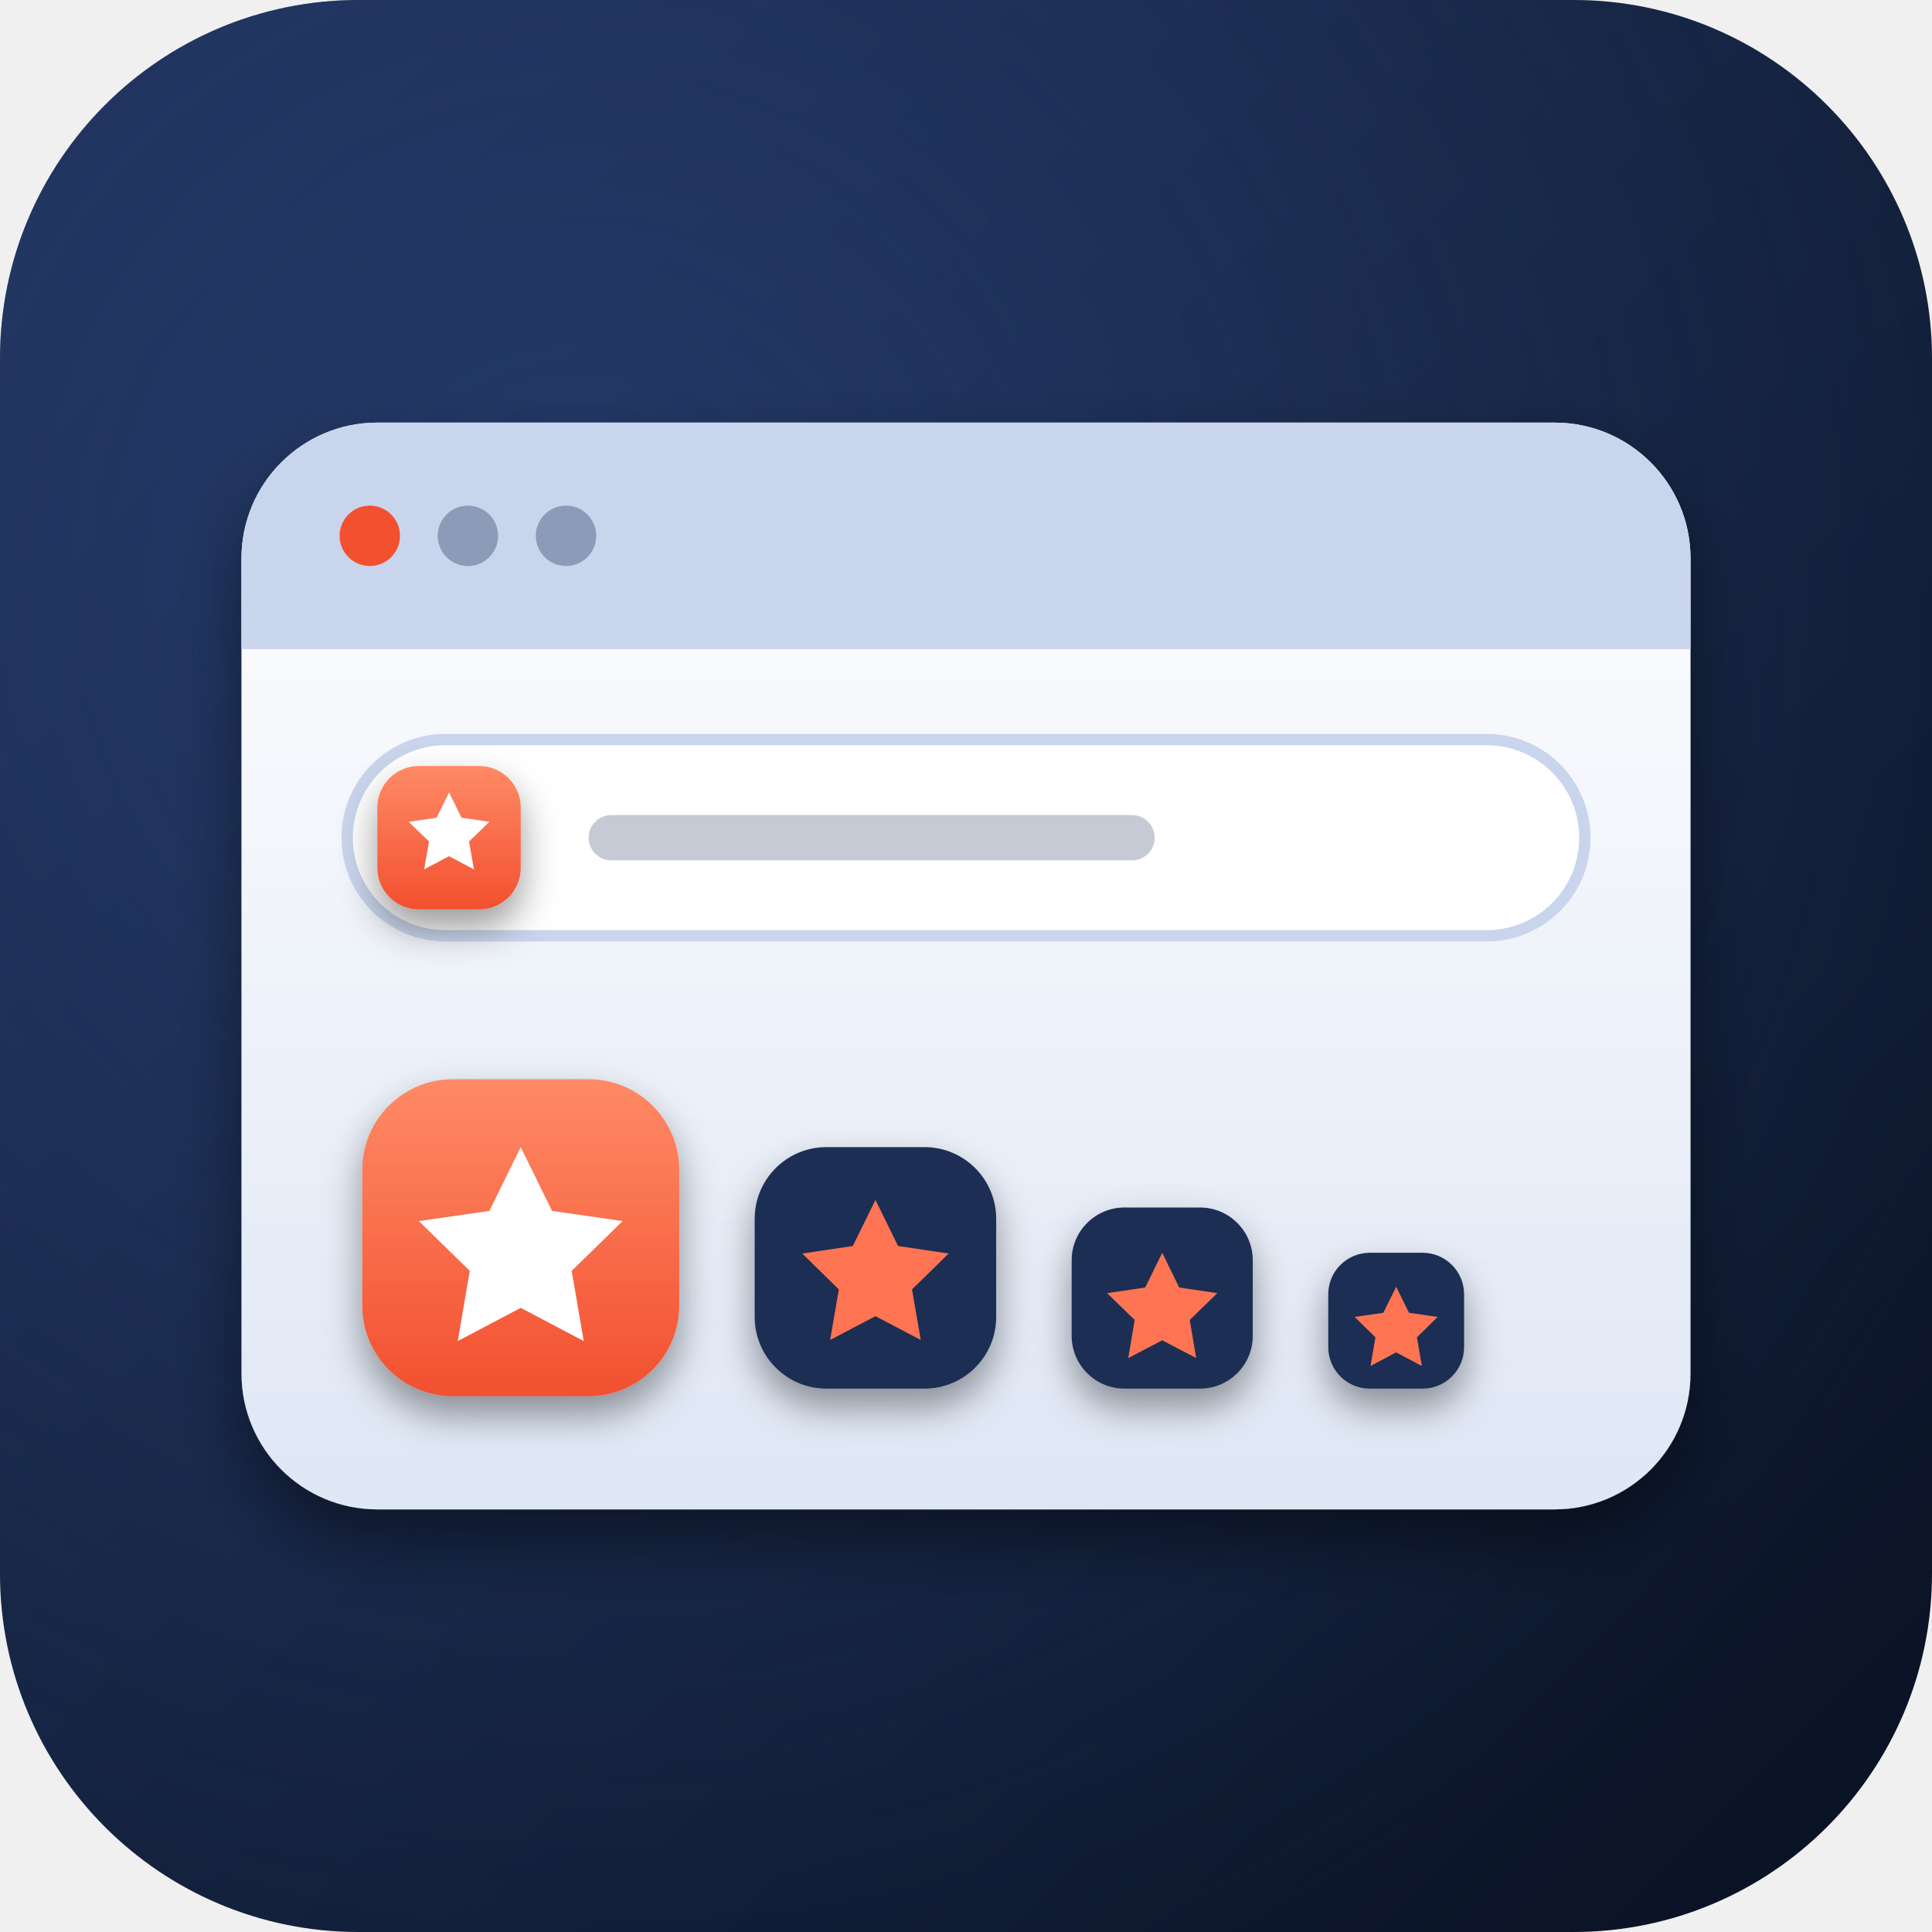
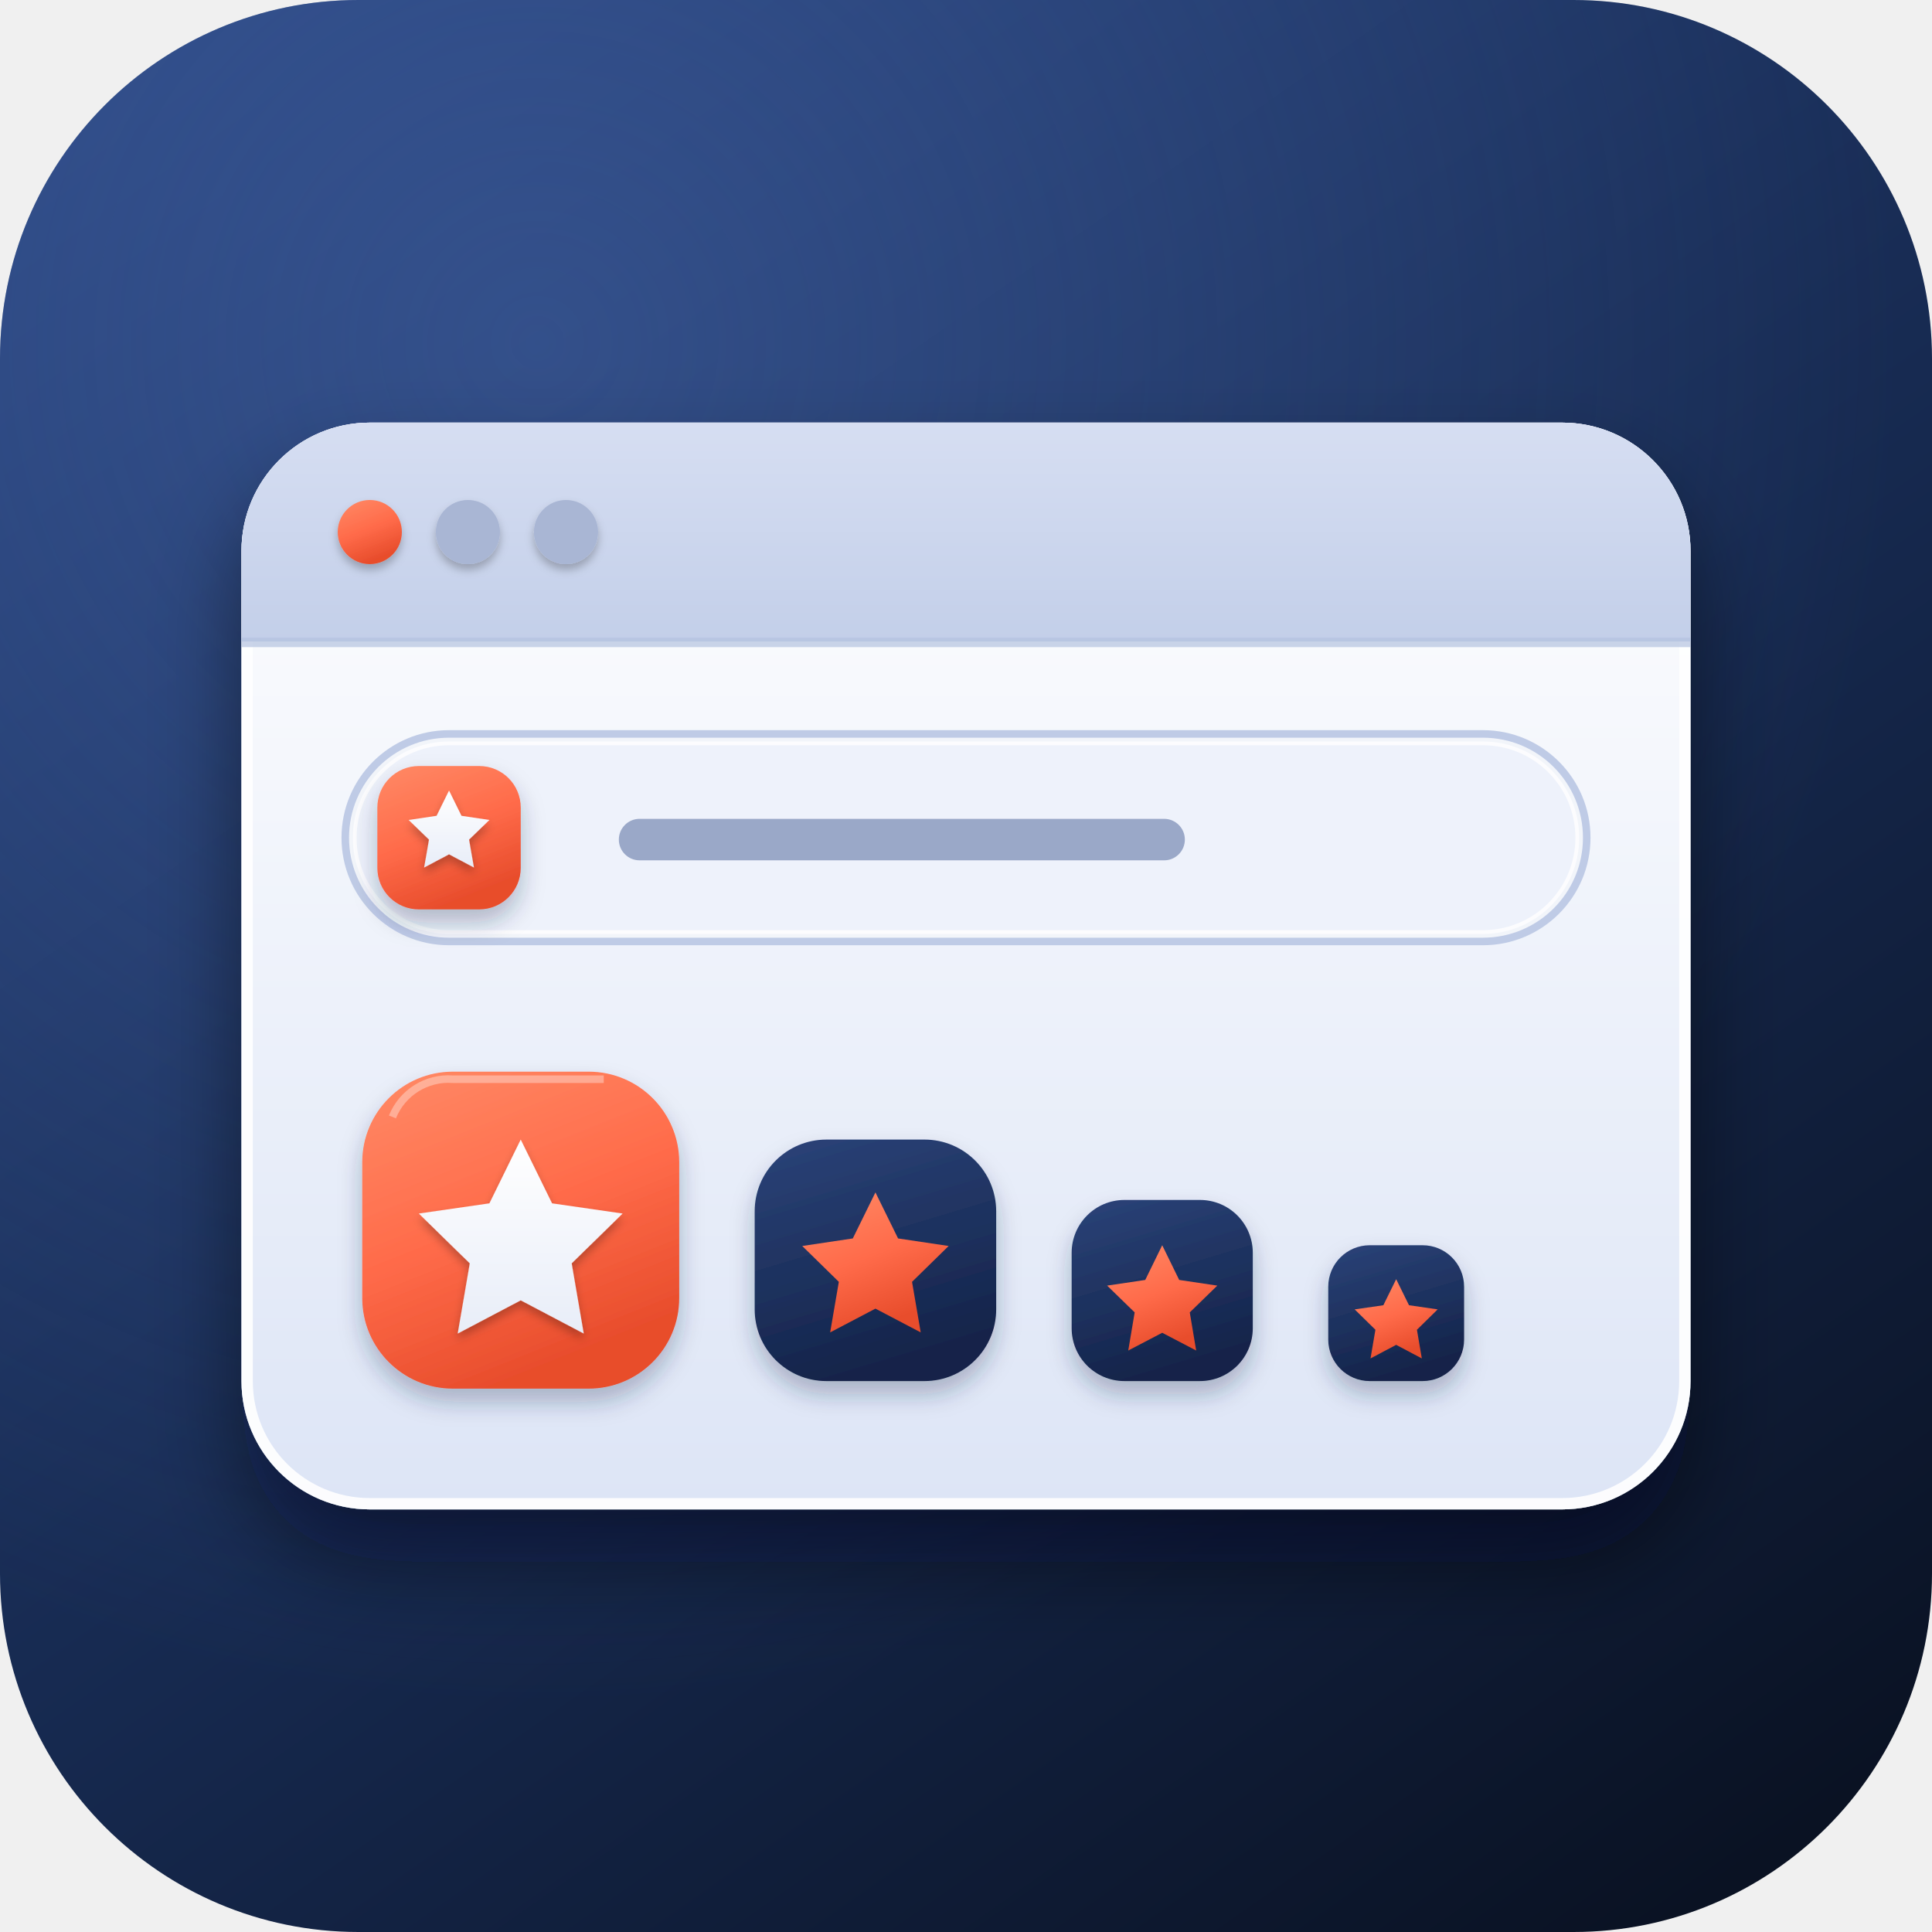
<svg xmlns="http://www.w3.org/2000/svg" viewBox="0 0 512 512" width="512" height="512">
  <defs>
-     <linearGradient id="bg" x1="0" y1="0" x2="1" y2="1">
-       <stop offset="0" stop-color="#1b2d52" />
+     <linearGradient id="bg" x1="0.15" y1="0" x2="0.85" y2="1">
+       <stop offset="0" stop-color="#27427a" />
+       <stop offset="0.55" stop-color="#16294f" />
      <stop offset="1" stop-color="#0a1223" />
    </linearGradient>
-     <linearGradient id="coral" x1="0" y1="0" x2="0" y2="1">
+     <radialGradient id="glow" cx="0.28" cy="0.18" r="0.7">
+       <stop offset="0" stop-color="#4a6bb0" stop-opacity="0.45" />
+       <stop offset="1" stop-color="#4a6bb0" stop-opacity="0" />
+     </radialGradient>
+     <linearGradient id="win" x1="0" y1="0" x2="0" y2="1">
+       <stop offset="0" stop-color="#ffffff" />
+       <stop offset="1" stop-color="#dde5f6" />
+     </linearGradient>
+     <linearGradient id="bar" x1="0" y1="0" x2="0" y2="1">
+       <stop offset="0" stop-color="#d6def2" />
+       <stop offset="1" stop-color="#c3cfe9" />
+     </linearGradient>
+     <linearGradient id="coral" x1="0" y1="0" x2="0.4" y2="1">
      <stop offset="0" stop-color="#ff8a66" />
-       <stop offset="1" stop-color="#f2502f" />
+       <stop offset="0.55" stop-color="#ff6b4a" />
+       <stop offset="1" stop-color="#e84d2c" />
    </linearGradient>
-     <linearGradient id="card" x1="0" y1="0" x2="0" y2="1">
+     <linearGradient id="navy" x1="0" y1="0" x2="0.3" y2="1">
+       <stop offset="0" stop-color="#2b4379" />
+       <stop offset="1" stop-color="#14244a" />
+     </linearGradient>
+     <linearGradient id="star" x1="0" y1="0" x2="0" y2="1">
      <stop offset="0" stop-color="#ffffff" />
-       <stop offset="1" stop-color="#dfe7f5" />
+       <stop offset="1" stop-color="#e8edf8" />
    </linearGradient>
-     <radialGradient id="glow" cx="0.3" cy="0.3" r="0.8">
-       <stop offset="0" stop-color="#2f4a85" stop-opacity="0.55" />
-       <stop offset="1" stop-color="#2f4a85" stop-opacity="0" />
-     </radialGradient>
-     <filter id="sh" x="-30%" y="-30%" width="170%" height="170%">
-       <feDropShadow dx="0" dy="9" stdDeviation="9" flood-color="#000" flood-opacity="0.45" />
+     <filter id="shWin" x="-20%" y="-20%" width="140%" height="150%">
+       <feDropShadow dx="0" dy="14" stdDeviation="12" flood-color="#02060f" flood-opacity="0.5" />
    </filter>
-     <filter id="shs" x="-40%" y="-40%" width="190%" height="190%">
-       <feDropShadow dx="0" dy="5" stdDeviation="5" flood-color="#000" flood-opacity="0.4" />
+     <filter id="shChip" x="-30%" y="-30%" width="160%" height="170%">
+       <feDropShadow dx="0" dy="3.5" stdDeviation="3" flood-color="#1b2d52" flood-opacity="0.30" />
    </filter>
+     <filter id="shStar" x="-30%" y="-30%" width="160%" height="170%">
+       <feDropShadow dx="0" dy="1.5" stdDeviation="1.2" flood-color="#000" flood-opacity="0.25" />
+     </filter>
+     <clipPath id="tileClip">
+       <rect width="512" height="512" rx="95" />
+     </clipPath>
  </defs>
-   <rect width="512" height="512" rx="95" fill="url(#bg)" />
-   <rect width="512" height="512" rx="95" fill="url(#glow)" />
-   <rect x="64" y="112" width="384" height="288" rx="36" fill="url(#card)" filter="url(#sh)" />
-   <path d="M64 148 a36 36 0 0 1 36-36 H412 a36 36 0 0 1 36 36 V172 H64 Z" fill="#c9d5ec" />
-   <circle cx="98" cy="142" r="8" fill="#f2502f" />
-   <circle cx="124" cy="142" r="8" fill="#1b2d52" opacity="0.35" />
-   <circle cx="150" cy="142" r="8" fill="#1b2d52" opacity="0.35" />
-   <rect x="92" y="196" width="328" height="52" rx="26" fill="#ffffff" stroke="#c9d5ec" stroke-width="3" />
-   <g filter="url(#shs)">
-     <rect x="100" y="203" width="38" height="38" rx="11" fill="url(#coral)" />
+   <g clip-path="url(#tileClip)">
+     <rect width="512" height="512" fill="url(#bg)" />
+     <rect width="512" height="512" fill="url(#glow)" />
  </g>
-   <path d="M119 210 l3.3 6.7 7.4 1.1-5.4 5.2 1.3 7.4-6.6-3.5-6.6 3.5 1.3-7.4-5.4-5.2 7.4-1.1z" fill="#fff" />
-   <rect x="156" y="216" width="150" height="12" rx="6" fill="#1b2d52" opacity="0.25" />
-   <g filter="url(#shs)">
-     <rect x="96" y="286" width="84" height="84" rx="24" fill="url(#coral)" />
-     <rect x="200" y="304" width="64" height="64" rx="19" fill="#1b2d52" />
-     <rect x="284" y="320" width="48" height="48" rx="14" fill="#1b2d52" />
-     <rect x="352" y="332" width="36" height="36" rx="11" fill="#1b2d52" />
+   <rect x="64" y="112" width="384" height="288" rx="34" fill="url(#win)" filter="url(#shWin)" />
+   <rect x="65.5" y="113.5" width="381" height="285" rx="32.5" fill="none" stroke="#fff" stroke-width="3" opacity="0.9" />
+   <path d="M64 146 a34 34 0 0 1 34-34 H414 a34 34 0 0 1 34 34 V170 H64 Z" fill="url(#bar)" />
+   <rect x="64" y="169" width="384" height="2.5" fill="#b4c2e0" opacity="0.7" />
+   <circle cx="98" cy="141" r="8.5" fill="url(#coral)" filter="url(#shStar)" />
+   <circle cx="124" cy="141" r="8.5" fill="#a9b6d4" filter="url(#shStar)" />
+   <circle cx="150" cy="141" r="8.5" fill="#a9b6d4" filter="url(#shStar)" />
+   <rect x="92" y="195" width="328" height="54" rx="27" fill="#eef2fb" stroke="#bfcbe6" stroke-width="3" />
+   <rect x="93.5" y="196.5" width="325" height="51" rx="25.5" fill="none" stroke="#fff" stroke-width="2" opacity="0.8" />
+   <rect x="164" y="217" width="150" height="11" rx="5.5" fill="#9aa8c8" />
+   <rect x="100" y="203" width="38" height="38" rx="11" fill="url(#coral)" filter="url(#shChip)" />
+   <path d="M119 209.5 l3.3 6.7 7.4 1.1-5.4 5.2 1.3 7.4-6.6-3.5-6.6 3.5 1.3-7.4-5.4-5.2 7.4-1.1z" fill="url(#star)" filter="url(#shStar)" />
+   <rect x="96" y="284" width="84" height="84" rx="24" fill="url(#coral)" filter="url(#shChip)" />
+   <rect x="200" y="302" width="64" height="64" rx="19" fill="url(#navy)" filter="url(#shChip)" />
+   <rect x="284" y="318" width="48" height="48" rx="14" fill="url(#navy)" filter="url(#shChip)" />
+   <rect x="352" y="330" width="36" height="36" rx="11" fill="url(#navy)" filter="url(#shChip)" />
+   <g fill="none" stroke="#fff" stroke-opacity="0.35" stroke-width="2">
+     <path d="M104 296 a16 16 0 0 1 16-10 h40" />
  </g>
-   <path d="M138 304 l8.3 16.9 18.7 2.7-13.5 13.2 3.2 18.6-16.7-8.8-16.7 8.8 3.2-18.6-13.5-13.2 18.7-2.7z" fill="#fff" />
-   <path d="M232 318 l6 12.2 13.4 2-9.7 9.5 2.3 13.4-12-6.3-12 6.3 2.3-13.4-9.7-9.5 13.4-2z" fill="#ff7452" />
-   <path d="M308 332 l4.5 9.2 10.1 1.5-7.3 7.1 1.7 10.1-9-4.7-9 4.7 1.7-10.1-7.3-7.1 10.1-1.5z" fill="#ff7452" />
-   <path d="M370 341 l3.4 6.9 7.6 1.1-5.5 5.4 1.3 7.6-6.8-3.6-6.8 3.6 1.3-7.6-5.5-5.4 7.6-1.1z" fill="#ff7452" />
+   <path d="M138 302 l8.3 16.9 18.7 2.7-13.5 13.2 3.2 18.6-16.7-8.8-16.7 8.8 3.2-18.6-13.5-13.2 18.7-2.7z" fill="url(#star)" filter="url(#shStar)" />
+   <path d="M232 316 l6 12.2 13.4 2-9.7 9.5 2.3 13.4-12-6.3-12 6.3 2.3-13.4-9.7-9.5 13.4-2z" fill="url(#coral)" />
+   <path d="M308 330 l4.5 9.2 10.1 1.5-7.3 7.1 1.7 10.1-9-4.7-9 4.7 1.7-10.1-7.3-7.1 10.1-1.5z" fill="url(#coral)" />
+   <path d="M370 339 l3.4 6.9 7.6 1.1-5.5 5.4 1.3 7.6-6.8-3.6-6.8 3.6 1.3-7.6-5.5-5.4 7.6-1.1z" fill="url(#coral)" />
</svg>
